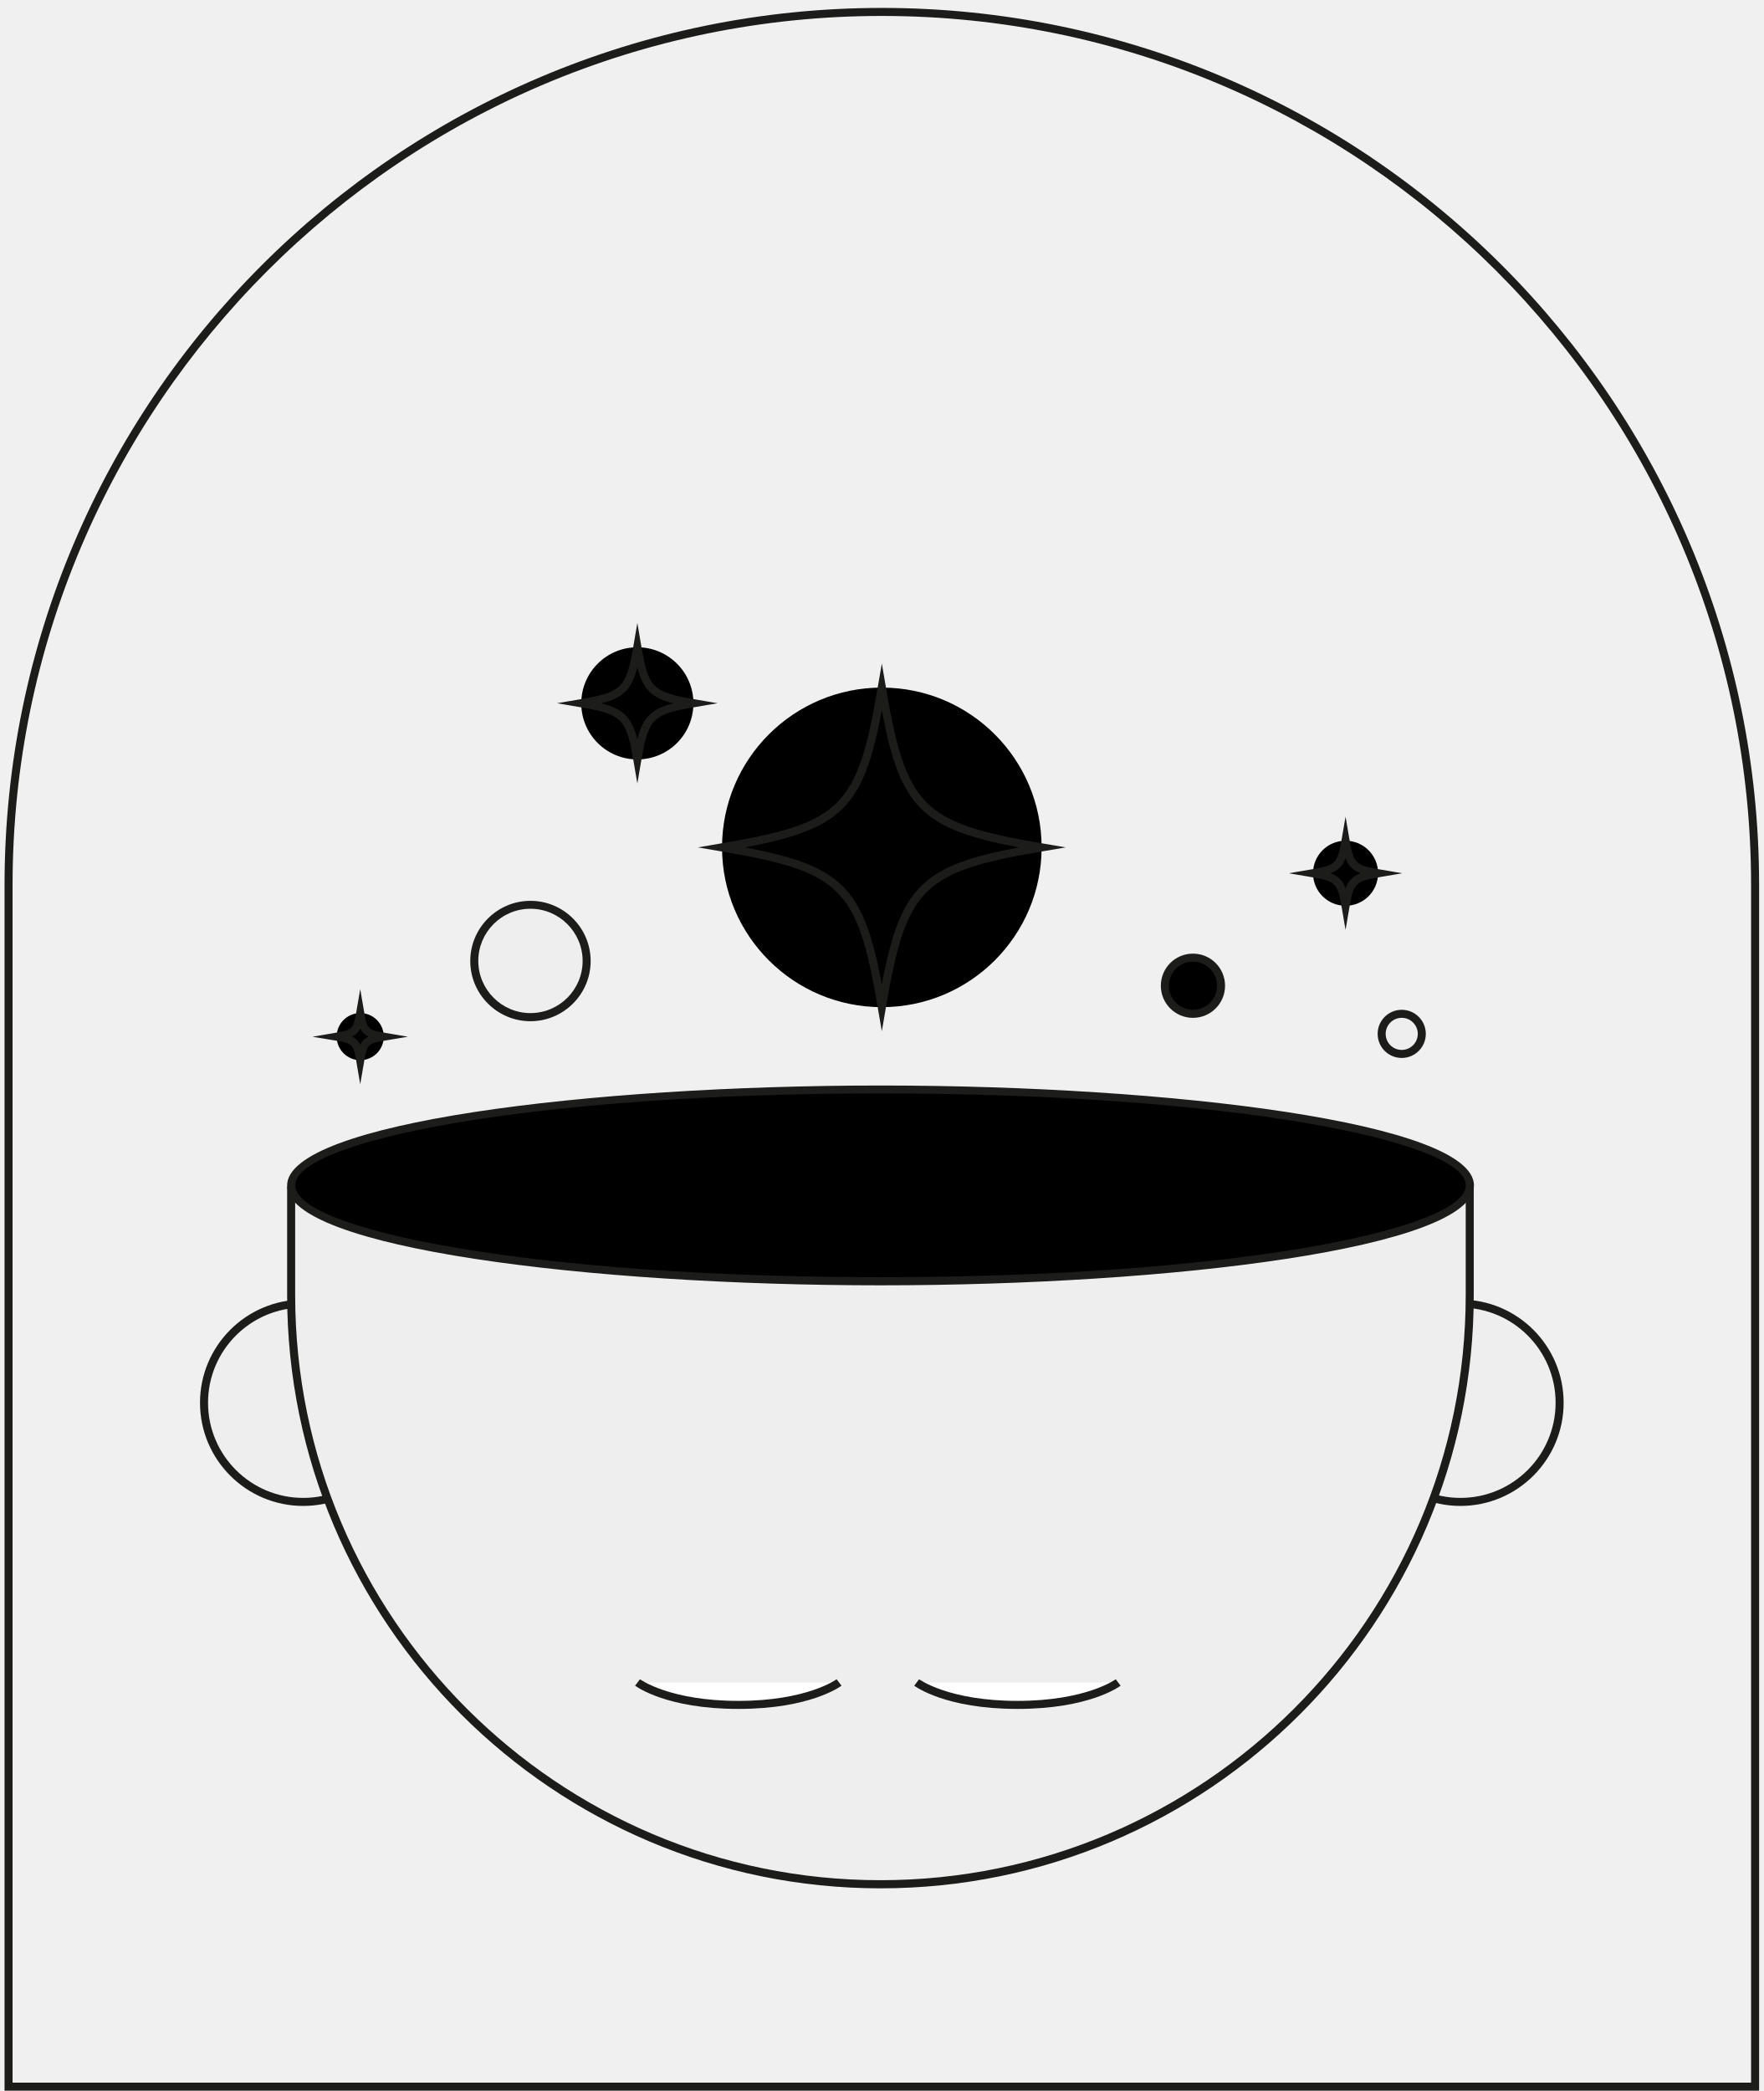
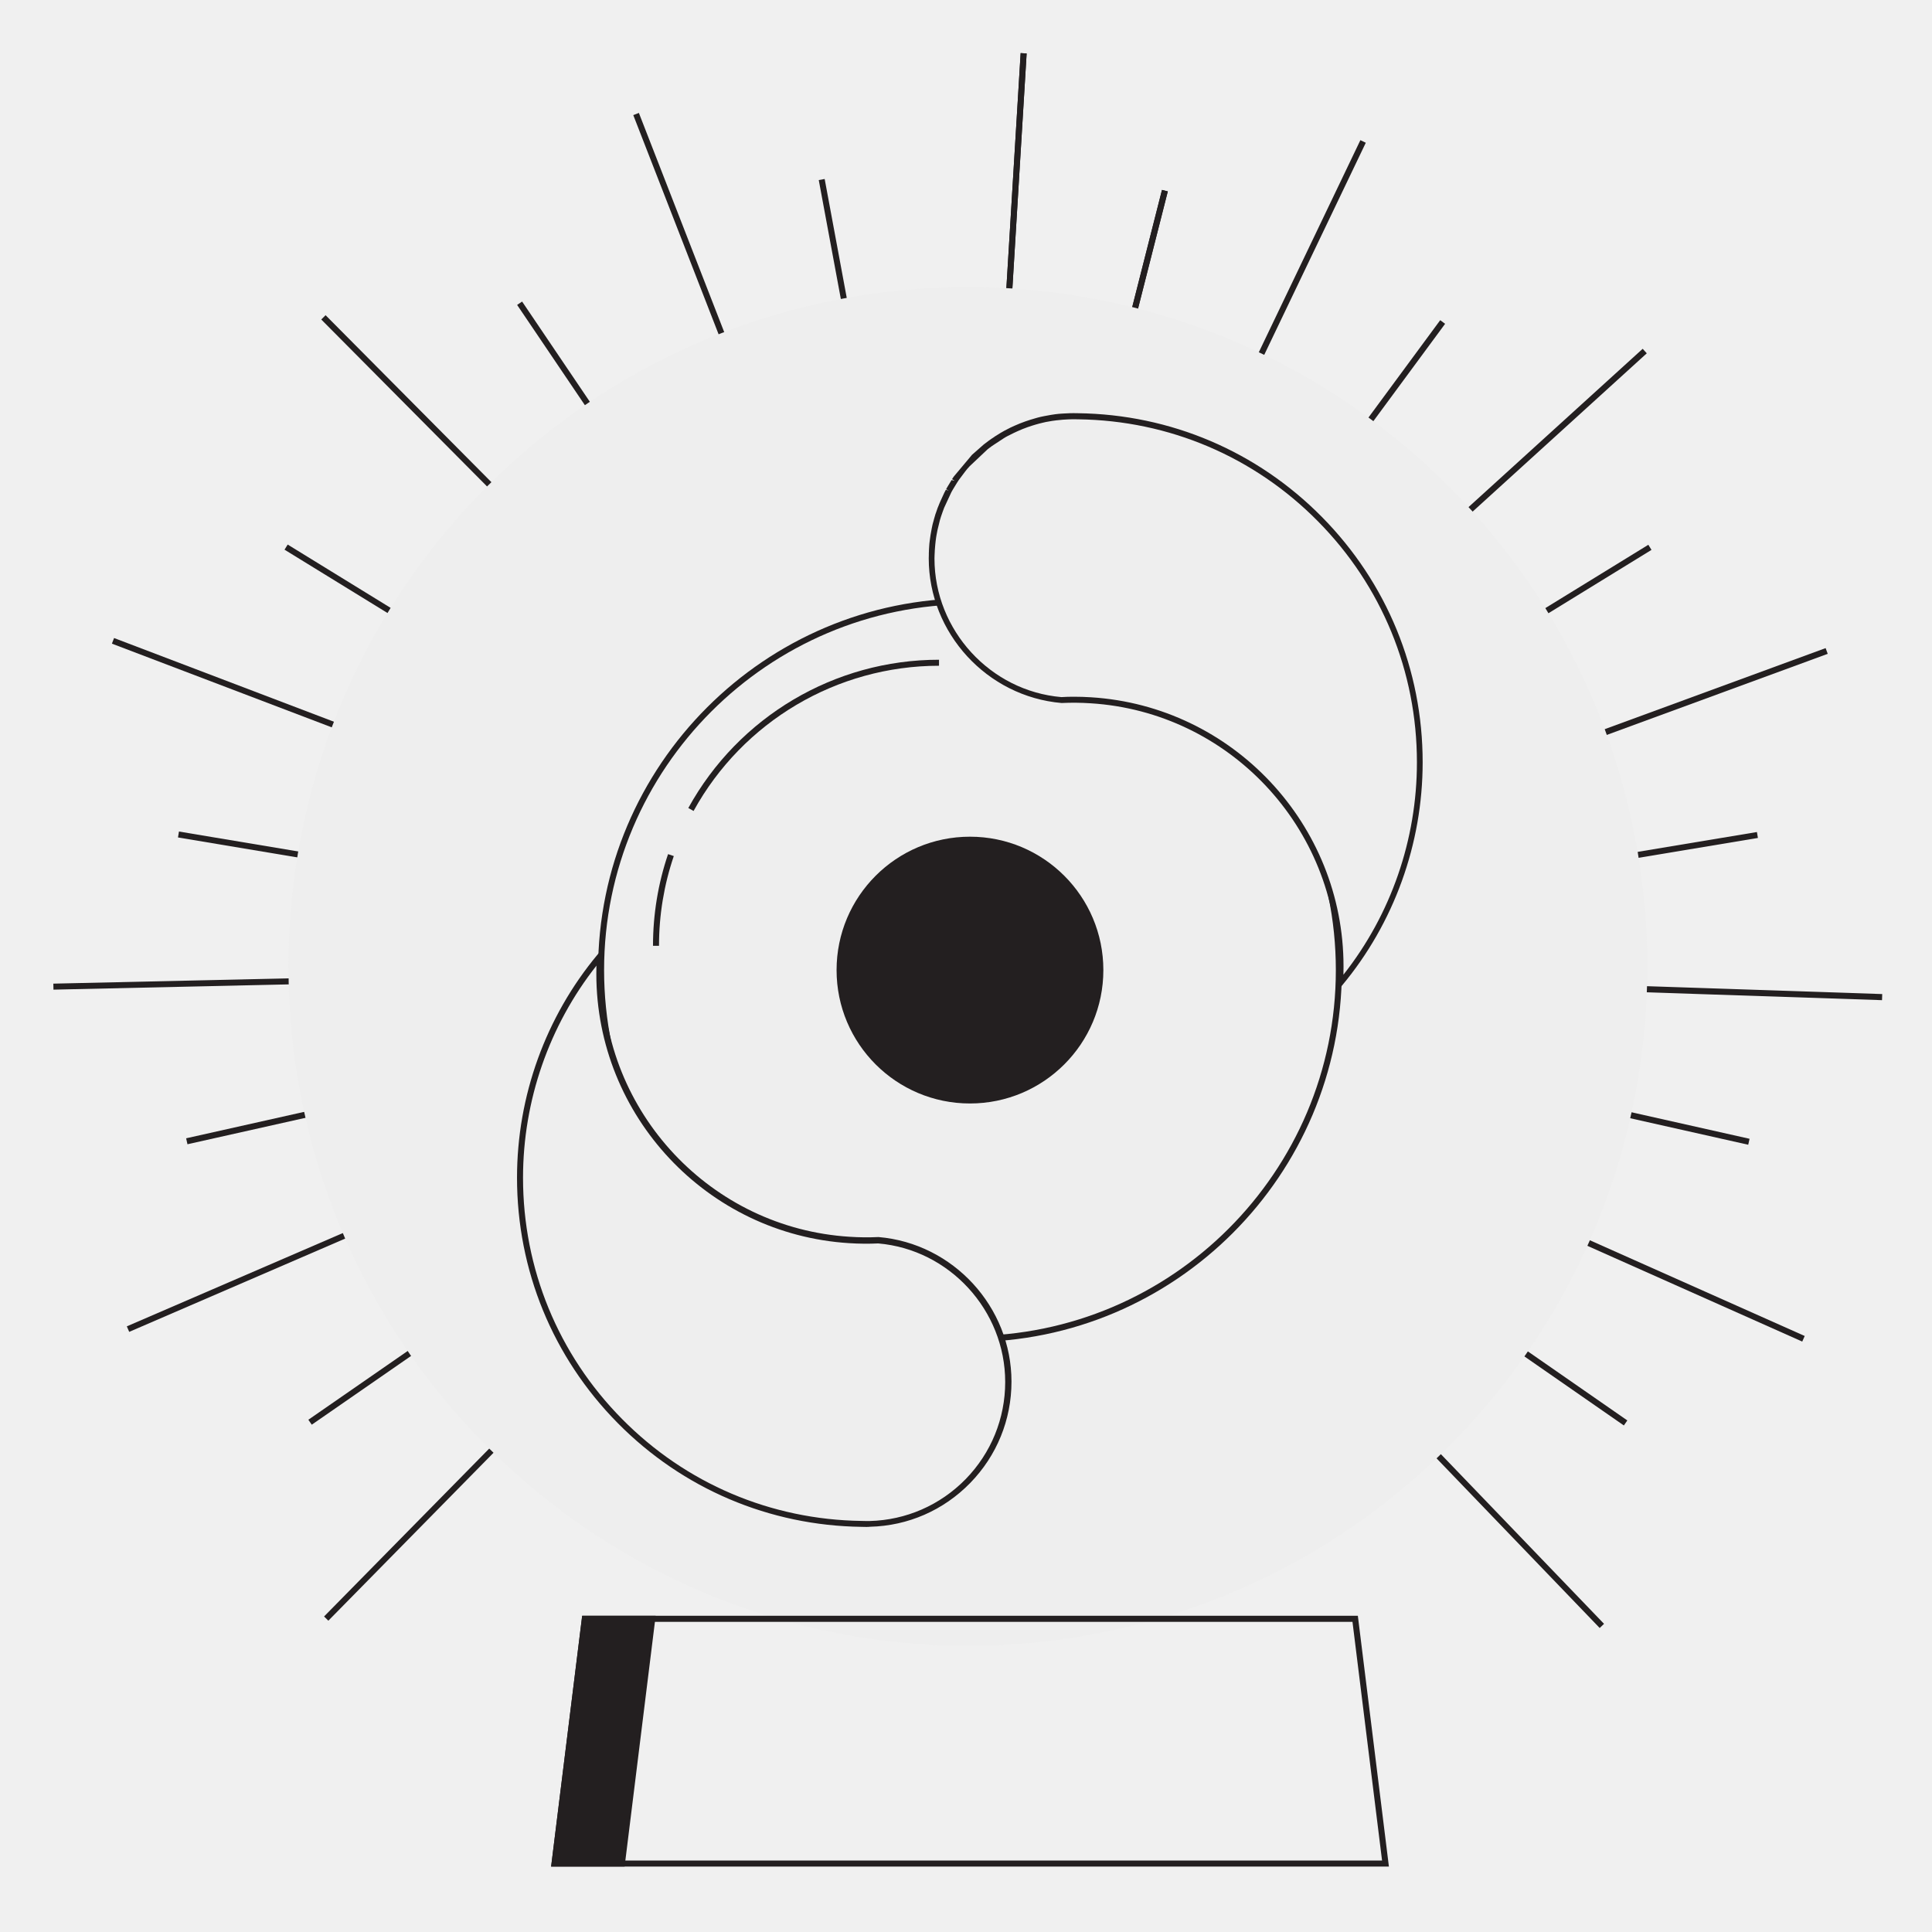
- <svg xmlns="http://www.w3.org/2000/svg" width="167" height="198" viewBox="0 0 167 198" fill="none">
-   <path d="M166.57 197.97H0.43V83.82C0.43 38.01 37.7 0.75 83.5 0.75C129.3 0.75 166.57 38.02 166.57 83.82V197.97ZM1.19 197.21H165.81V83.82C165.81 38.43 128.89 1.51 83.5 1.51C38.11 1.51 1.19 38.43 1.19 83.82V197.21Z" fill="#1C1C1B" />
-   <path d="M28.709 142.219C33.895 142.219 38.099 138.015 38.099 132.829C38.099 127.643 33.895 123.439 28.709 123.439C23.523 123.439 19.319 127.643 19.319 132.829C19.319 138.015 23.523 142.219 28.709 142.219Z" fill="#EEEEEE" />
-   <path d="M28.709 142.599C23.32 142.599 18.939 138.219 18.939 132.829C18.939 127.439 23.32 123.059 28.709 123.059C34.099 123.059 38.479 127.439 38.479 132.829C38.489 138.219 34.099 142.599 28.709 142.599ZM28.709 123.819C23.739 123.819 19.699 127.859 19.699 132.829C19.699 137.799 23.739 141.839 28.709 141.839C33.679 141.839 37.719 137.799 37.719 132.829C37.73 127.859 33.679 123.819 28.709 123.819Z" fill="#1C1C1B" />
-   <path d="M138.289 142.219C143.475 142.219 147.679 138.015 147.679 132.829C147.679 127.643 143.475 123.439 138.289 123.439C133.103 123.439 128.899 127.643 128.899 132.829C128.899 138.015 133.103 142.219 138.289 142.219Z" fill="#EEEEEE" />
-   <path d="M138.29 142.599C132.9 142.599 128.52 138.219 128.52 132.829C128.52 127.439 132.9 123.059 138.29 123.059C143.68 123.059 148.06 127.439 148.06 132.829C148.06 138.219 143.68 142.599 138.29 142.599ZM138.29 123.819C133.32 123.819 129.28 127.859 129.28 132.829C129.28 137.799 133.32 141.839 138.29 141.839C143.26 141.839 147.3 137.799 147.3 132.829C147.3 127.859 143.26 123.819 138.29 123.819Z" fill="#1C1C1B" />
-   <path d="M139.189 112.359V122.619C139.189 153.439 114.209 178.429 83.379 178.429C52.559 178.429 27.569 153.449 27.569 122.619V112.359" fill="#EEEEEE" />
-   <path d="M83.379 178.809C52.4 178.809 27.189 153.609 27.189 122.619V112.359H27.949V122.619C27.949 153.179 52.809 178.039 83.369 178.039C113.929 178.039 138.789 153.179 138.789 122.619V112.359H139.549V122.619C139.569 153.609 114.359 178.809 83.379 178.809Z" fill="#1C1C1B" />
-   <path d="M60.38 159.32C60.38 159.32 63.17 161.44 69.91 161.44C76.66 161.44 79.44 159.32 79.44 159.32" fill="white" />
-   <path d="M69.91 161.82C63.11 161.82 60.26 159.71 60.14 159.62L60.6 159.01C60.63 159.03 63.4 161.06 69.91 161.06C76.42 161.06 79.19 159.03 79.22 159.01L79.68 159.62C79.56 159.71 76.71 161.82 69.91 161.82Z" fill="#1C1C1B" />
-   <path d="M86.8 159.32C86.8 159.32 89.59 161.44 96.33 161.44C103.07 161.44 105.86 159.32 105.86 159.32" fill="white" />
-   <path d="M96.339 161.82C89.539 161.82 86.689 159.71 86.569 159.62L87.029 159.01C87.059 159.03 89.829 161.06 96.339 161.06C102.849 161.06 105.619 159.03 105.649 159.01L106.109 159.62C105.989 159.71 103.139 161.82 96.339 161.82Z" fill="#1C1C1B" />
-   <path d="M83.379 121.318C114.202 121.318 139.189 117.253 139.189 112.238C139.189 107.223 114.202 103.158 83.379 103.158C52.556 103.158 27.569 107.223 27.569 112.238C27.569 117.253 52.556 121.318 83.379 121.318Z" fill="black" />
-   <path d="M83.379 121.709C55.76 121.709 27.189 118.169 27.189 112.249C27.189 106.329 55.76 102.789 83.379 102.789C110.999 102.789 139.569 106.329 139.569 112.249C139.569 118.169 110.999 121.709 83.379 121.709ZM83.379 103.539C50.23 103.539 27.959 108.039 27.959 112.239C27.959 116.439 50.23 120.939 83.379 120.939C116.529 120.939 138.799 116.439 138.799 112.239C138.799 108.039 116.539 103.539 83.379 103.539Z" fill="#1C1C1B" />
-   <path d="M132.729 99.8C133.778 99.8 134.629 98.949 134.629 97.9C134.629 96.851 133.778 96 132.729 96C131.68 96 130.829 96.851 130.829 97.9C130.829 98.949 131.68 99.8 132.729 99.8Z" fill="#EEEEEE" />
-   <path d="M132.729 100.179C131.469 100.179 130.449 99.159 130.449 97.899C130.449 96.639 131.469 95.619 132.729 95.619C133.989 95.619 135.009 96.639 135.009 97.899C135.009 99.159 133.989 100.179 132.729 100.179ZM132.729 96.379C131.889 96.379 131.209 97.059 131.209 97.899C131.209 98.739 131.889 99.419 132.729 99.419C133.569 99.419 134.249 98.739 134.249 97.899C134.249 97.059 133.569 96.379 132.729 96.379Z" fill="#1C1C1B" />
-   <path d="M50.229 96.31C53.167 96.31 55.549 93.928 55.549 90.99C55.549 88.052 53.167 85.67 50.229 85.67C47.291 85.67 44.909 88.052 44.909 90.99C44.909 93.928 47.291 96.31 50.229 96.31Z" fill="#EEEEEE" />
-   <path d="M50.229 96.701C47.089 96.701 44.529 94.141 44.529 91.001C44.529 87.861 47.089 85.301 50.229 85.301C53.369 85.301 55.929 87.861 55.929 91.001C55.929 94.141 53.369 96.701 50.229 96.701ZM50.229 86.051C47.499 86.051 45.289 88.271 45.289 90.991C45.289 93.711 47.509 95.931 50.229 95.931C52.959 95.931 55.169 93.711 55.169 90.991C55.169 88.271 52.949 86.051 50.229 86.051Z" fill="#1C1C1B" />
-   <path d="M112.96 96.002C114.429 96.002 115.62 94.811 115.62 93.342C115.62 91.873 114.429 90.682 112.96 90.682C111.491 90.682 110.3 91.873 110.3 93.342C110.3 94.811 111.491 96.002 112.96 96.002Z" fill="black" />
-   <path d="M112.96 96.381C111.28 96.381 109.92 95.021 109.92 93.341C109.92 91.661 111.28 90.301 112.96 90.301C114.64 90.301 116 91.661 116 93.341C116 95.021 114.64 96.381 112.96 96.381ZM112.96 91.061C111.7 91.061 110.68 92.081 110.68 93.341C110.68 94.601 111.7 95.621 112.96 95.621C114.22 95.621 115.24 94.601 115.24 93.341C115.24 92.081 114.22 91.061 112.96 91.061Z" fill="#1C1C1B" />
-   <path d="M60.35 71.911C63.283 71.911 65.66 69.534 65.66 66.601C65.66 63.668 63.283 61.291 60.35 61.291C57.417 61.291 55.04 63.668 55.04 66.601C55.04 69.534 57.417 71.911 60.35 71.911Z" fill="black" />
-   <path d="M60.35 74.19L59.97 71.97C59.31 68.06 58.89 67.64 54.97 66.97L52.75 66.59L54.97 66.21C58.88 65.55 59.3 65.13 59.97 61.21L60.35 58.99L60.73 61.21C61.39 65.12 61.81 65.54 65.73 66.21L67.95 66.59L65.73 66.97C61.82 67.63 61.4 68.05 60.73 71.97L60.35 74.19ZM56.95 66.6C59.03 67.13 59.81 67.92 60.35 70C60.88 67.92 61.67 67.14 63.75 66.6C61.67 66.07 60.89 65.28 60.35 63.2C59.81 65.28 59.03 66.07 56.95 66.6Z" fill="#1C1C1B" />
-   <path d="M34.11 100.39C35.342 100.39 36.34 99.391 36.34 98.16C36.34 96.928 35.342 95.93 34.11 95.93C32.878 95.93 31.88 96.928 31.88 98.16C31.88 99.391 32.878 100.39 34.11 100.39Z" fill="black" />
-   <path d="M34.11 102.67L33.73 100.46C33.47 98.91 33.36 98.8 31.81 98.54L29.59 98.17L31.81 97.79C33.36 97.53 33.46 97.42 33.73 95.87L34.11 93.66L34.49 95.87C34.75 97.42 34.86 97.53 36.41 97.79L38.63 98.17L36.41 98.54C34.86 98.8 34.76 98.91 34.49 100.46L34.11 102.67ZM33.35 98.16C33.71 98.33 33.94 98.57 34.12 98.93C34.29 98.57 34.53 98.34 34.89 98.16C34.53 97.99 34.3 97.75 34.12 97.39C33.94 97.75 33.7 97.99 33.35 98.16Z" fill="#1C1C1B" />
-   <path d="M127.41 85.769C129.111 85.769 130.49 84.39 130.49 82.689C130.49 80.988 129.111 79.609 127.41 79.609C125.709 79.609 124.33 80.988 124.33 82.689C124.33 84.39 125.709 85.769 127.41 85.769Z" fill="black" />
-   <path d="M127.41 88.05L127.03 85.84C126.66 83.65 126.45 83.44 124.26 83.07L122.04 82.69L124.26 82.31C126.45 81.94 126.66 81.73 127.03 79.54L127.41 77.33L127.79 79.54C128.16 81.73 128.37 81.94 130.56 82.31L132.78 82.69L130.56 83.07C128.37 83.44 128.16 83.65 127.79 85.84L127.41 88.05ZM125.98 82.69C126.73 82.97 127.13 83.37 127.41 84.12C127.68 83.37 128.09 82.97 128.84 82.69C128.09 82.42 127.69 82.01 127.41 81.26C127.13 82.01 126.73 82.42 125.98 82.69Z" fill="#1C1C1B" />
-   <path d="M83.5 95.369C91.856 95.369 98.63 88.595 98.63 80.239C98.63 71.883 91.856 65.109 83.5 65.109C75.144 65.109 68.37 71.883 68.37 80.239C68.37 88.595 75.144 95.369 83.5 95.369Z" fill="black" />
-   <path d="M83.5 97.65L83.12 95.44C81.2 84.07 79.67 82.55 68.3 80.62L66.08 80.24L68.3 79.86C79.67 77.94 81.19 76.41 83.12 65.04L83.5 62.83L83.88 65.04C85.8 76.41 87.33 77.93 98.69 79.86L100.91 80.24L98.69 80.62C87.32 82.54 85.8 84.07 83.88 95.44L83.5 97.65ZM70.54 80.24C79.72 81.98 81.76 84.02 83.5 93.2C85.24 84.02 87.28 81.98 96.46 80.24C87.28 78.5 85.24 76.46 83.5 67.28C81.76 76.46 79.72 78.5 70.54 80.24Z" fill="#1C1C1B" />
+ <svg xmlns="http://www.w3.org/2000/svg" width="209" height="209" viewBox="0 0 209 209" fill="none">
+   <path d="M110.411 5.745L104.414 104.527L105.063 104.567L111.06 5.785L110.411 5.745Z" fill="#231F20" />
+   <path d="M125.701 20.546L104.383 104.469L105.013 104.629L126.331 20.706L125.701 20.546Z" fill="#231F20" />
+   <path d="M110.411 5.745L104.414 104.527L105.063 104.567L111.06 5.785L110.411 5.745Z" fill="#231F20" />
+   <path d="M125.701 20.546L104.383 104.469L105.013 104.629L126.331 20.706L125.701 20.546Z" fill="#231F20" />
+   <path d="M147.163 15.162L104.422 104.414L105.008 104.695L147.749 15.443L147.163 15.162Z" fill="#231F20" />
+   <path d="M155.799 34.637L104.425 104.342L104.956 104.733L156.33 35.028L155.799 34.637Z" fill="#231F20" />
+   <path d="M177.702 37.733L104.472 104.293L104.916 104.781L178.146 38.221L177.702 37.733Z" fill="#231F20" />
+   <path d="M178.315 58.932L104.549 104.279L104.889 104.833L178.655 59.486L178.315 58.932Z" fill="#231F20" />
+   <path d="M197.493 70.111L104.589 104.203L104.816 104.823L197.72 70.731L197.493 70.111Z" fill="#231F20" />
+   <path d="M190.06 90.007L104.647 104.217L104.754 104.858L190.167 90.648L190.06 90.007Z" fill="#231F20" />
+   <path d="M104.714 104.231L104.692 104.891L203.593 108.196L203.615 107.536L104.714 104.231Z" fill="#231F20" />
+   <path d="M104.778 104.212L104.634 104.855L189.12 123.836L189.264 123.192L104.778 104.212Z" fill="#231F20" />
+   <path d="M104.841 104.249L104.572 104.852L194.962 145.128L195.231 144.525L104.841 104.249Z" fill="#231F20" />
+   <path d="M104.908 104.278L104.531 104.82L175.665 154.203L176.041 153.66L104.908 104.278Z" fill="#231F20" />
+   <path d="M104.931 104.333L104.463 104.783L173.052 176.114L173.521 175.663L104.931 104.333Z" fill="#231F20" />
+   <path d="M104.447 104.319L35.057 174.867L35.52 175.323L104.911 104.774L104.447 104.319Z" fill="#231F20" />
+   <path d="M104.552 104.29L33.357 153.586L33.727 154.12L104.922 104.825L104.552 104.29Z" fill="#231F20" />
+   <path d="M104.565 104.245L13.72 143.482L13.977 144.079L104.823 104.841L104.565 104.245Z" fill="#231F20" />
+   <path d="M104.63 104.21L20.136 123.139L20.28 123.783L104.775 104.854L104.63 104.21Z" fill="#231F20" />
+   <path d="M104.7 104.182L5.77 106.408L5.784 107.058L104.714 104.831L104.7 104.182Z" fill="#231F20" />
+   <path d="M19.361 89.953L19.254 90.594L104.658 104.872L104.765 104.231L19.361 89.953Z" fill="#231F20" />
+   <path d="M12.339 69.021L12.107 69.629L104.595 104.839L104.827 104.231L12.339 69.021Z" fill="#231F20" />
+   <path d="M31.121 58.909L30.78 59.463L104.538 104.827L104.878 104.274L31.121 58.909Z" fill="#231F20" />
+   <path d="M35.221 34.097L34.753 34.562L104.49 104.785L104.958 104.319L35.221 34.097Z" fill="#231F20" />
+   <path d="M56.481 32.622L55.942 32.986L104.424 104.726L104.963 104.362L56.481 32.622Z" fill="#231F20" />
+   <path d="M69.113 12.217L68.507 12.453L104.41 104.674L105.015 104.438L69.113 12.217Z" fill="#231F20" />
+   <path d="M89.211 19.362L88.572 19.48L104.384 104.616L105.023 104.497L89.211 19.362Z" fill="#231F20" />
+   <path d="M156.679 156.519C185.382 127.815 185.382 81.278 156.679 52.575C127.976 23.872 81.439 23.872 52.736 52.575C24.032 81.278 24.032 127.815 52.736 156.519C81.439 185.222 127.976 185.222 156.679 156.519Z" fill="#EEEEEE" />
+   <path d="M150.249 201.921H59.619L62.979 174.791H146.889L150.249 201.921ZM60.359 201.271H149.509L146.309 175.451H63.549L60.359 201.271Z" fill="#231F20" />
+   <path d="M133.147 133.166C148.733 117.58 148.733 92.311 133.147 76.725C117.562 61.139 92.292 61.139 76.707 76.725C61.121 92.311 61.121 117.58 76.707 133.166C92.292 148.751 117.562 148.751 133.147 133.166Z" fill="#EEEEEE" />
+   <path d="M104.929 145.181C82.749 145.181 64.699 127.131 64.699 104.951C64.699 82.771 82.749 64.721 104.929 64.721C127.109 64.721 145.159 82.771 145.159 104.951C145.159 127.131 127.119 145.181 104.929 145.181ZM104.929 65.361C83.109 65.361 65.349 83.111 65.349 104.941C65.349 126.761 83.099 144.521 104.929 144.521C126.759 144.521 144.509 126.771 144.509 104.941C144.509 83.121 126.759 65.361 104.929 65.361Z" fill="#231F20" />
+   <path d="M104.929 119.372C112.898 119.372 119.359 112.911 119.359 104.942C119.359 96.972 112.898 90.512 104.929 90.512C96.96 90.512 90.499 96.972 90.499 104.942C90.499 112.911 96.96 119.372 104.929 119.372Z" fill="#231F20" />
+   <path d="M93.42 164.851C93.38 164.851 93.22 164.851 93.22 164.851C83.32 164.721 74.03 160.771 67.07 153.731C60.1 146.681 56.26 137.331 56.26 127.411C56.26 118.571 59.31 110.181 64.92 103.461C64.91 103.591 64.9 103.721 64.9 103.861C64.89 104.081 64.88 104.291 64.88 104.491C64.87 104.821 64.87 105.121 64.87 105.351C64.87 120.551 76.74 133.191 91.89 134.141C92.5 134.181 93.12 134.201 93.71 134.201C94.15 134.201 94.6 134.191 95.05 134.171C102.95 134.851 109.09 141.511 109.09 149.491C109.09 153.531 107.54 157.341 104.72 160.231C101.9 163.111 98.14 164.761 94.12 164.861C94 164.861 93.86 164.861 93.72 164.861C93.7 164.851 93.49 164.851 93.42 164.851Z" fill="#EEEEEE" />
+   <path d="M93.7 165.181L93.21 165.171C83.23 165.041 73.86 161.061 66.83 153.951C59.8 146.841 55.93 137.411 55.93 127.401C55.93 118.571 59.03 109.991 64.66 103.241L65.31 102.461L65.24 103.471C65.23 103.601 65.22 103.731 65.22 103.861C65.21 104.081 65.2 104.281 65.2 104.481C65.19 104.811 65.19 105.101 65.19 105.331C65.19 120.351 76.93 132.861 91.91 133.791C92.95 133.861 93.98 133.871 95.04 133.821C103.12 134.511 109.42 141.381 109.42 149.461C109.42 153.591 107.83 157.481 104.95 160.431C102.07 163.381 98.23 165.061 94.12 165.161C93.98 165.181 93.84 165.181 93.7 165.181ZM64.54 104.441C59.4 110.951 56.58 119.061 56.58 127.411C56.58 137.241 60.38 146.511 67.29 153.501C74.19 160.491 83.4 164.401 93.21 164.531L93.69 164.541C93.82 164.541 93.96 164.541 94.08 164.541C98.01 164.441 101.7 162.831 104.46 160.011C107.22 157.181 108.74 153.451 108.74 149.501C108.74 141.751 102.71 135.171 95 134.511C94.02 134.561 92.9 134.551 91.84 134.481C76.51 133.521 64.51 120.731 64.51 105.361C64.51 105.131 64.51 104.831 64.52 104.491C64.54 104.461 64.54 104.451 64.54 104.441Z" fill="#231F20" />
+   <path d="M144.96 106.421C145 105.801 145.02 105.171 145.02 104.541C145.02 89.351 133.16 76.711 118.01 75.751C117.4 75.711 116.78 75.691 116.17 75.691C115.72 75.691 115.27 75.701 114.82 75.721C106.92 75.041 100.79 68.381 100.79 60.401C100.79 60.271 100.79 60.141 100.8 60.011V59.921V59.831C100.8 59.771 100.8 59.711 100.81 59.651V59.571C100.82 59.461 100.82 59.341 100.83 59.231V59.181C100.84 59.061 100.85 58.951 100.86 58.831C100.87 58.731 100.88 58.621 100.9 58.521L100.91 58.461C100.92 58.341 100.94 58.221 100.96 58.101C100.97 58.041 100.98 57.981 100.99 57.911L101 57.851C101.03 57.641 101.07 57.451 101.11 57.271L101.13 57.161L101.15 57.051L101.18 56.941L101.2 56.871C101.22 56.791 101.24 56.711 101.26 56.631L101.28 56.561L101.31 56.471L101.33 56.401C101.34 56.351 101.36 56.301 101.37 56.251L101.39 56.191C101.42 56.071 101.46 55.951 101.49 55.841C101.51 55.771 101.54 55.691 101.56 55.611L101.59 55.531L101.61 55.451L101.65 55.331L101.68 55.251C101.72 55.131 101.77 54.991 101.83 54.841L101.84 54.811C101.87 54.741 101.9 54.671 101.93 54.601L101.94 54.571C101.96 54.521 101.98 54.471 102.01 54.421L102.07 54.291L102.11 54.191L102.26 53.881L102.27 53.851C102.28 53.831 102.32 53.751 102.32 53.751L102.37 53.651C102.4 53.591 102.43 53.531 102.46 53.471L102.52 53.371L102.57 53.271C102.6 53.211 102.63 53.151 102.67 53.091C102.71 53.011 102.76 52.921 102.82 52.821L102.84 52.781L102.92 52.641C102.94 52.611 102.96 52.571 102.98 52.541L103.04 52.441L103.14 52.261L103.25 52.091L103.28 52.041L103.31 52.001C103.33 51.971 103.5 51.721 103.5 51.721C103.53 51.681 103.55 51.641 103.58 51.601L103.64 51.511L103.7 51.431L103.81 51.281L103.91 51.151L104.01 51.011C104.01 51.011 104.14 50.851 104.15 50.841L104.18 50.811C104.18 50.811 104.43 50.501 104.43 50.491L104.47 50.451L104.66 50.221C104.69 50.181 104.72 50.151 104.75 50.111L104.83 50.021C104.87 49.981 104.9 49.941 104.94 49.901L105.07 49.771L105.14 49.691L105.25 49.581L105.31 49.521L105.42 49.421L105.59 49.261L105.71 49.151L105.74 49.121C105.74 49.121 105.82 49.041 105.84 49.031L105.91 48.971L105.98 48.911L106.05 48.851L106.08 48.831L106.37 48.581L106.47 48.511L106.54 48.451L106.58 48.421L106.66 48.351C106.81 48.231 106.97 48.111 107.14 47.981C107.14 47.981 107.28 47.881 107.32 47.851L107.35 47.831L107.49 47.731C107.52 47.711 107.55 47.691 107.58 47.671L107.66 47.621L107.74 47.571C107.77 47.551 107.81 47.521 107.84 47.501L107.92 47.451L107.99 47.401C108.01 47.391 108.03 47.371 108.05 47.361L108.12 47.321L108.24 47.241L108.34 47.181L108.44 47.121C108.58 47.041 108.71 46.961 108.85 46.891L108.95 46.841L109.05 46.791L109.15 46.741L109.34 46.651C109.4 46.621 109.46 46.591 109.53 46.561L109.5 46.571L109.58 46.531L109.63 46.511L109.8 46.431L109.86 46.411L109.93 46.381C110.29 46.221 110.67 46.071 111.05 45.931L111.13 45.901C111.18 45.881 111.24 45.861 111.29 45.841C111.38 45.811 111.48 45.781 111.58 45.751C111.71 45.711 111.83 45.671 111.94 45.641L112.04 45.611C112.12 45.591 112.21 45.561 112.3 45.541H112.31C112.43 45.511 112.54 45.481 112.66 45.451C112.79 45.421 112.91 45.391 113.03 45.371L113.07 45.361C113.3 45.311 113.54 45.271 113.77 45.231C113.93 45.211 114.08 45.181 114.23 45.161C114.47 45.131 114.71 45.111 114.96 45.091L115.15 45.081C115.37 45.071 115.57 45.061 115.76 45.051C115.89 45.051 116.03 45.051 116.16 45.051C116.3 45.051 116.44 45.051 116.57 45.051H116.64C126.54 45.181 135.83 49.131 142.79 56.171C149.76 63.221 153.6 72.571 153.6 82.481C153.61 91.321 150.56 99.711 144.96 106.421Z" fill="#EEEEEE" />
+   <path d="M144.57 107.401L144.63 106.401C144.67 105.791 144.69 105.161 144.69 104.541C144.69 89.521 132.96 77.021 117.99 76.081C116.93 76.011 115.88 76.001 114.84 76.051C106.76 75.351 100.47 68.481 100.47 60.401C100.47 60.271 100.47 60.131 100.48 60.001V59.821C100.48 59.751 100.48 59.691 100.49 59.621V59.551C100.5 59.431 100.5 59.321 100.51 59.201C100.52 59.031 100.53 58.911 100.54 58.791L100.58 58.471C100.6 58.291 100.62 58.161 100.64 58.041L100.67 57.841C100.72 57.561 100.75 57.371 100.79 57.181L100.87 56.791C100.89 56.721 100.9 56.651 100.92 56.591L101 56.311C101.01 56.261 101.03 56.201 101.04 56.151C101.09 55.981 101.13 55.851 101.16 55.741C101.19 55.631 101.21 55.561 101.24 55.501L101.36 55.151C101.4 55.031 101.45 54.881 101.52 54.731L101.62 54.481C101.65 54.401 101.68 54.341 101.7 54.291L102.14 53.331L102.32 52.981L102.64 53.081L102.35 52.921C102.39 52.841 102.44 52.761 102.49 52.671L102.94 51.931L103.27 52.011L102.99 51.831C103.01 51.801 103.18 51.551 103.18 51.551L105.15 49.201L106.41 48.091C106.57 47.961 106.73 47.841 106.91 47.711L107.26 47.461C107.29 47.441 107.33 47.411 107.37 47.391L107.52 47.291C107.57 47.261 107.6 47.241 107.63 47.211L108.24 46.831C108.38 46.751 108.52 46.671 108.66 46.591L109.32 46.251L109.76 46.051C110.13 45.881 110.52 45.731 110.91 45.591L111.45 45.411C111.59 45.371 111.7 45.331 111.82 45.301L111.92 45.271C111.99 45.251 112.06 45.231 112.13 45.211L112.27 45.171C112.36 45.151 112.45 45.121 112.55 45.101C112.69 45.071 112.81 45.041 112.93 45.021C113.21 44.961 113.45 44.921 113.69 44.881C113.85 44.861 114 44.831 114.16 44.811C114.41 44.781 114.66 44.751 114.91 44.741L115.09 44.731C115.32 44.721 115.53 44.711 115.72 44.701C115.98 44.691 116.28 44.691 116.55 44.701H116.62C126.61 44.831 135.98 48.811 143 55.921C150.03 63.031 153.9 72.461 153.9 82.461C153.9 91.291 150.8 99.871 145.17 106.621L144.57 107.401ZM116.17 75.371C116.78 75.371 117.41 75.391 118.03 75.431C133.35 76.391 145.34 89.181 145.34 104.541C145.34 104.841 145.34 105.141 145.33 105.441C150.47 98.931 153.28 90.821 153.28 82.471C153.28 72.641 149.48 63.381 142.57 56.391C135.67 49.401 126.46 45.491 116.65 45.361H116.58C116.3 45.351 116.02 45.351 115.77 45.361C115.59 45.371 115.39 45.371 115.17 45.391L114.99 45.401C114.75 45.421 114.51 45.441 114.28 45.471C114.13 45.491 113.98 45.511 113.83 45.531C113.6 45.571 113.37 45.611 113.14 45.651C112.98 45.681 112.87 45.711 112.75 45.741C112.64 45.761 112.55 45.791 112.47 45.811L112.39 45.831C112.27 45.861 112.2 45.881 112.14 45.901L112.03 45.931C111.91 45.961 111.8 46.001 111.67 46.041L111.16 46.211C110.79 46.341 110.42 46.491 110.07 46.651L109.66 46.841L109 47.171C108.86 47.241 108.73 47.321 108.6 47.401L107.32 48.241C107.15 48.361 107 48.471 106.85 48.591L104.89 50.441L104.63 50.731C104.62 50.741 104.4 51.021 104.4 51.021L103.74 51.901C103.74 51.901 103.58 52.141 103.56 52.171L103.09 52.941C103.02 53.061 102.97 53.151 102.93 53.221L102.9 53.281L102.14 54.921C102.07 55.101 102.02 55.231 101.98 55.351L101.8 55.871C101.75 56.031 101.72 56.151 101.68 56.261L101.42 57.321C101.38 57.501 101.35 57.681 101.31 57.891L101.27 58.131C101.25 58.261 101.23 58.381 101.22 58.501L101.18 58.871C101.17 58.981 101.16 59.091 101.15 59.211C101.14 59.381 101.13 59.491 101.12 59.601V59.681C101.12 59.741 101.11 59.791 101.11 59.851L101.1 60.051C101.09 60.171 101.09 60.301 101.09 60.421C101.09 68.161 107.12 74.751 114.82 75.411C115.26 75.381 115.71 75.371 116.17 75.371Z" fill="#231F20" />
+   <path d="M74.74 87.569C79.95 78.109 90.01 71.699 101.58 71.699L74.74 87.569Z" fill="#EEEEEE" />
+   <path d="M75.03 87.729L74.46 87.409C79.91 77.519 90.3 71.369 101.58 71.369V72.019C90.53 72.029 80.36 78.049 75.03 87.729Z" fill="#231F20" />
+   <path d="M70.96 102.318C70.96 98.888 71.53 95.578 72.57 92.498L70.96 102.318Z" fill="#EEEEEE" />
+   <path d="M71.29 102.318H70.64C70.64 98.918 71.19 95.578 72.27 92.398L72.89 92.608C71.83 95.718 71.29 98.989 71.29 102.318Z" fill="#231F20" />
+   <path d="M67.279 201.591L70.559 175.121H63.269L59.989 201.591H67.279Z" fill="#231F20" />
+   <path d="M67.569 201.921H59.619L62.979 174.791H70.929L67.569 201.921ZM60.359 201.271H66.989L70.189 175.451H63.559L60.359 201.271Z" fill="#231F20" />
</svg>
